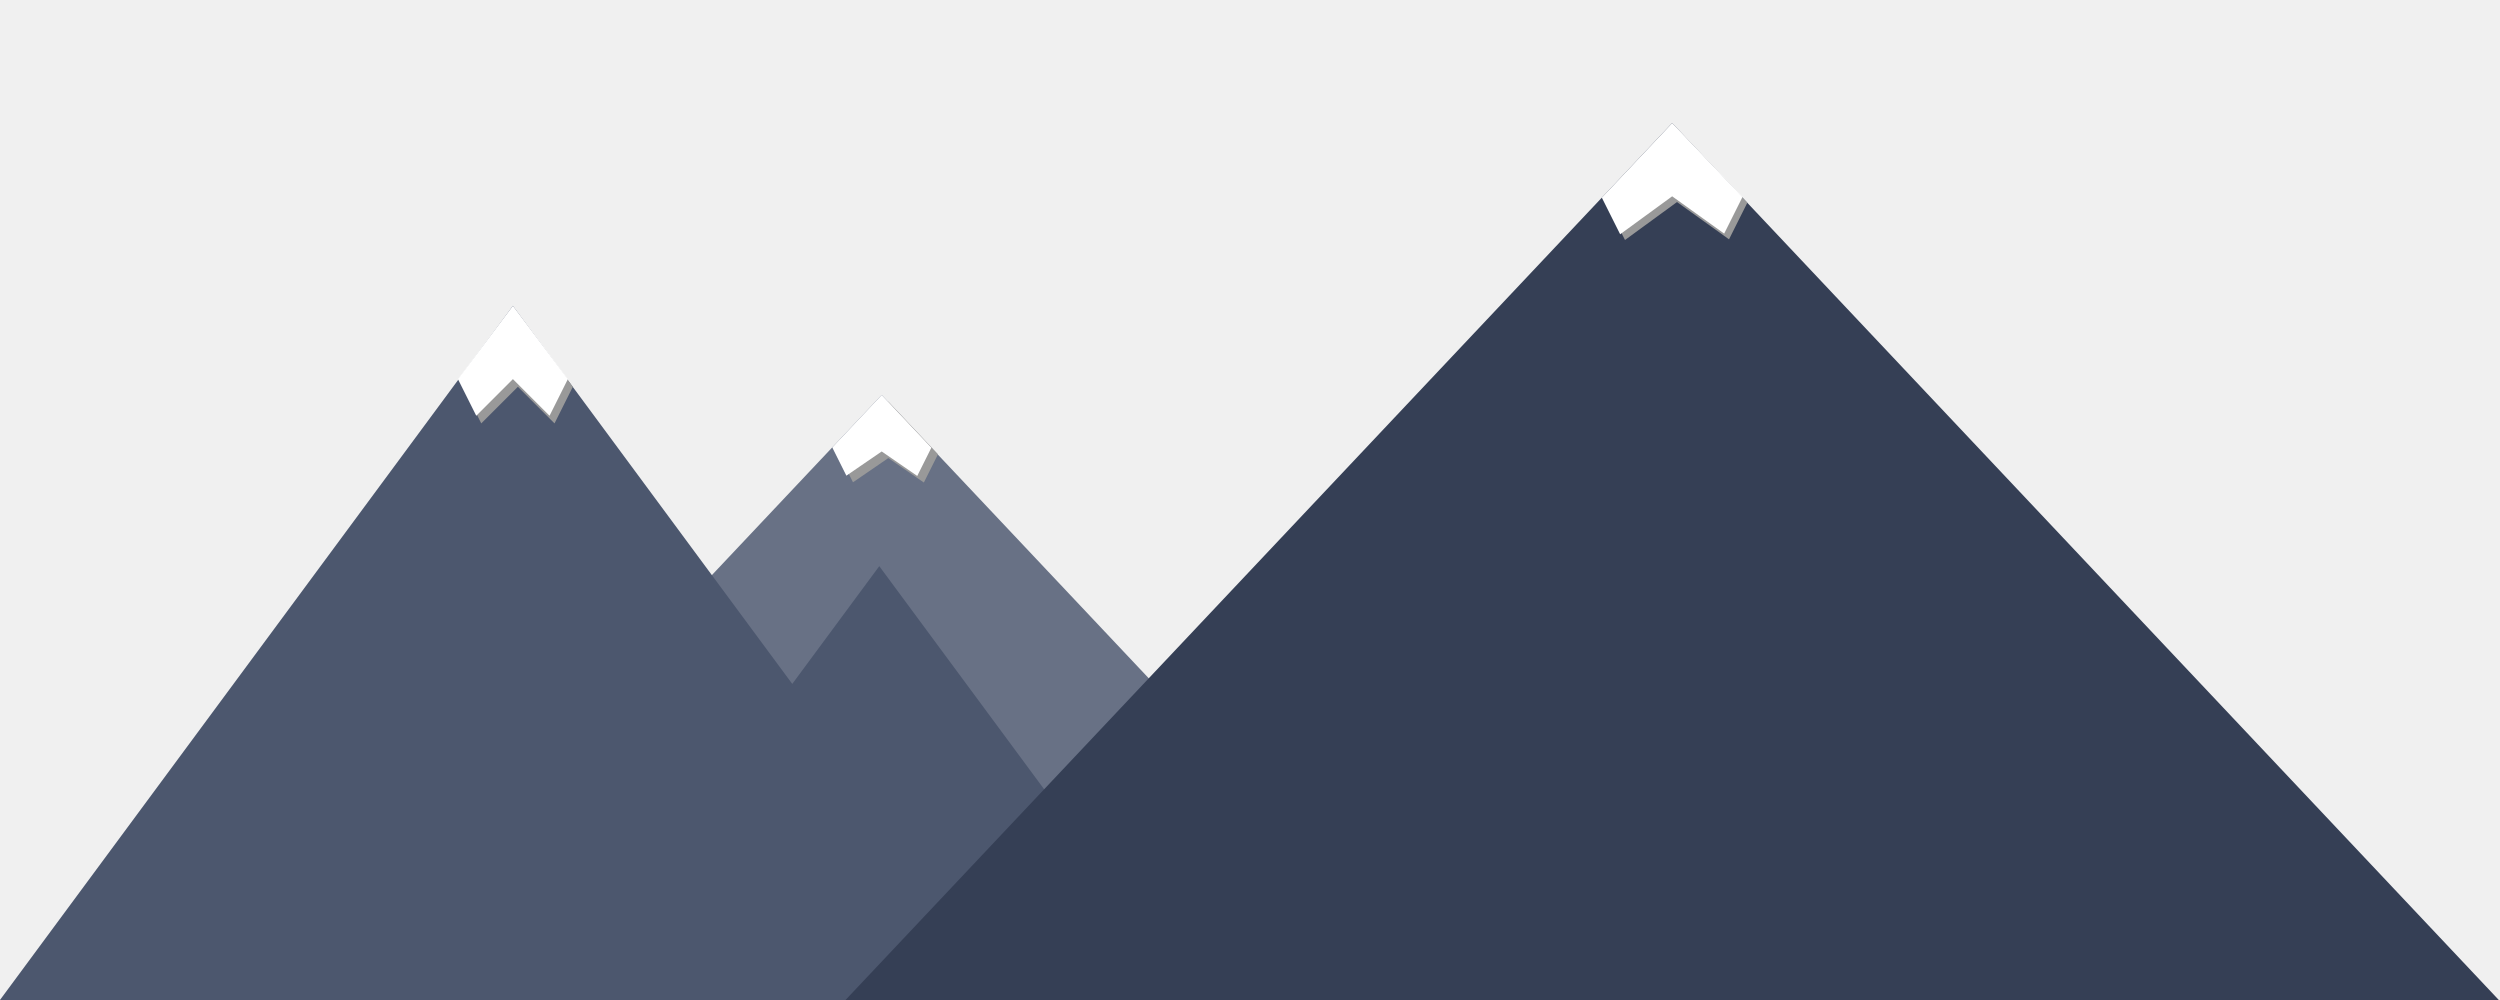
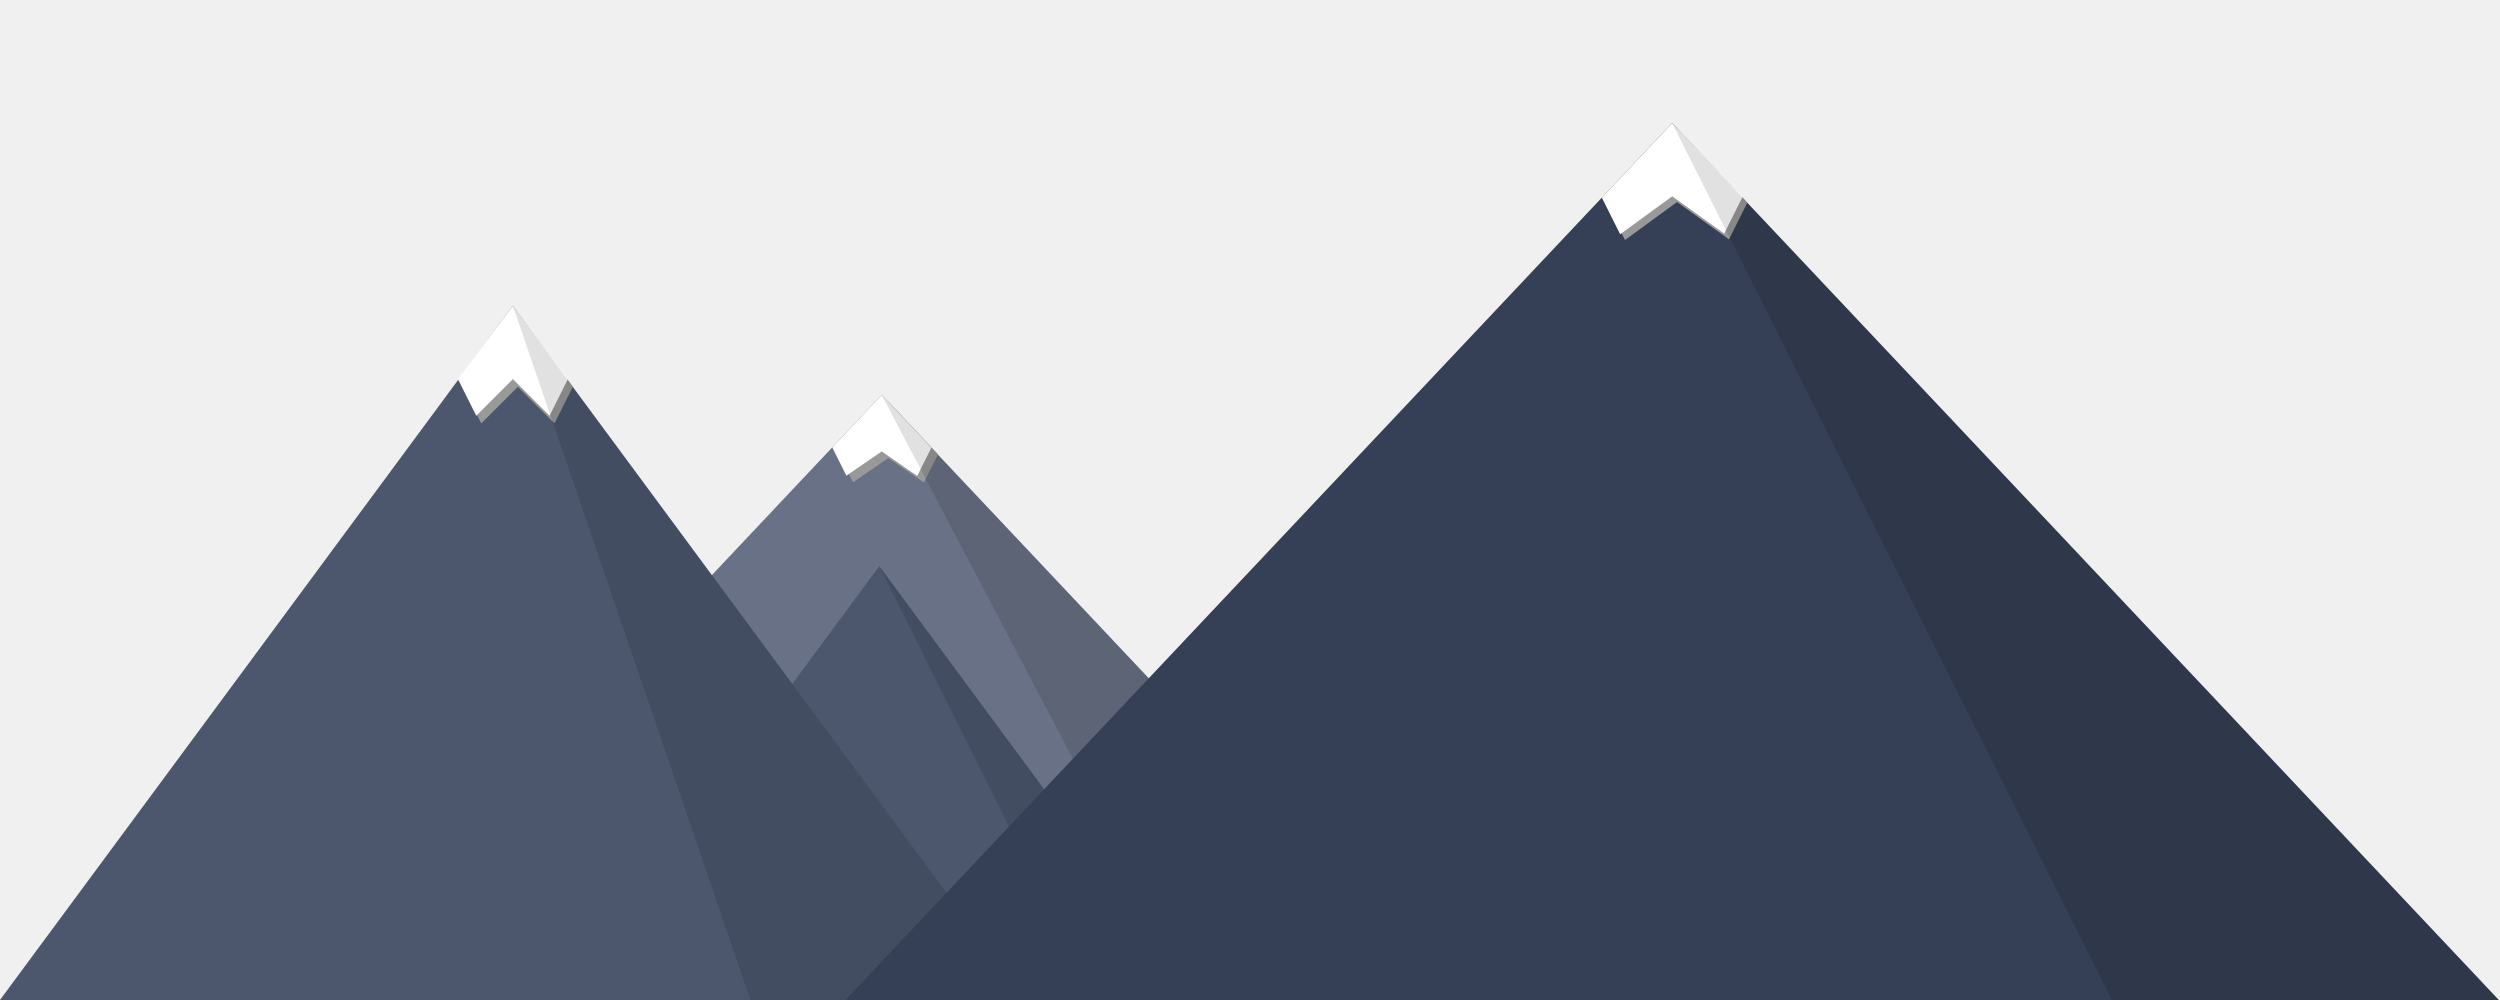
<svg xmlns="http://www.w3.org/2000/svg" width="755.906" height="302.362" viewBox="0 0 200 80" version="1.1" id="svg3705">
  <defs id="defs3699">
    <filter style="color-interpolation-filters:sRGB;" id="filter5732">
      <feFlood flood-opacity="0.498" flood-color="rgb(0,0,0)" result="flood" id="feFlood5722" />
      <feComposite in="flood" in2="SourceGraphic" operator="in" result="composite1" id="feComposite5724" />
      <feGaussianBlur in="composite1" stdDeviation="4" result="blur" id="feGaussianBlur5726" />
      <feOffset dx="6" dy="6" result="offset" id="feOffset5728" />
      <feComposite in="SourceGraphic" in2="offset" operator="over" result="composite2" id="feComposite5730" />
    </filter>
    <filter style="color-interpolation-filters:sRGB;" id="filter5744">
      <feFlood flood-opacity="0.498" flood-color="rgb(0,0,0)" result="flood" id="feFlood5734" />
      <feComposite in="flood" in2="SourceGraphic" operator="in" result="composite1" id="feComposite5736" />
      <feGaussianBlur in="composite1" stdDeviation="4" result="blur" id="feGaussianBlur5738" />
      <feOffset dx="6" dy="6" result="offset" id="feOffset5740" />
      <feComposite in="SourceGraphic" in2="offset" operator="over" result="composite2" id="feComposite5742" />
    </filter>
    <filter style="color-interpolation-filters:sRGB;" id="filter5756">
      <feFlood flood-opacity="0.498" flood-color="rgb(0,0,0)" result="flood" id="feFlood5746" />
      <feComposite in="flood" in2="SourceGraphic" operator="in" result="composite1" id="feComposite5748" />
      <feGaussianBlur in="composite1" stdDeviation="4" result="blur" id="feGaussianBlur5750" />
      <feOffset dx="6" dy="6" result="offset" id="feOffset5752" />
      <feComposite in="SourceGraphic" in2="offset" operator="over" result="composite2" id="feComposite5754" />
    </filter>
    <filter style="color-interpolation-filters:sRGB;" id="filter5768">
      <feFlood flood-opacity="0.498" flood-color="rgb(0,0,0)" result="flood" id="feFlood5758" />
      <feComposite in="flood" in2="SourceGraphic" operator="in" result="composite1" id="feComposite5760" />
      <feGaussianBlur in="composite1" stdDeviation="4" result="blur" id="feGaussianBlur5762" />
      <feOffset dx="6" dy="6" result="offset" id="feOffset5764" />
      <feComposite in="SourceGraphic" in2="offset" operator="over" result="composite2" id="feComposite5766" />
    </filter>
  </defs>
  <g id="layer1" transform="translate(0,-217)">
    <path style="fill:#687185;fill-opacity:1;stroke:none;stroke-width:0.315px;stroke-linecap:butt;stroke-linejoin:miter;stroke-opacity:1" d="M 70.534,248.597 24.741,297.177 H 70.534 116.328 Z" id="path3982-0-9" />
+     <path style="fill:#999999;fill-opacity:1;stroke:none;stroke-width:0.226px;stroke-linecap:butt;stroke-linejoin:miter;stroke-opacity:1" d="m 67.109,253.323 1.13,2.26 2.825,-1.937 2.845,1.957 1.13,-2.26 -3.975,-4.217 z" id="path5200-3-3" />
    <path style="fill:#4c576e;fill-opacity:1;stroke:none;stroke-width:0.319px;stroke-linecap:butt;stroke-linejoin:miter;stroke-opacity:1" d="M 41.031,241.467 -0.004,297 H 41.031 82.066 l -0.025,-0.034 H 95.963 L 70.342,262.292 l -6.961,9.421 z" id="path3982" />
+     <path style="fill:#999999;fill-opacity:1;stroke:none;stroke-width:0.293px;stroke-linecap:butt;stroke-linejoin:miter;stroke-opacity:1" d="m 37.034,247.941 1.466,2.931 2.931,-2.931 2.931,2.931 1.466,-2.931 -4.397,-5.862 z" id="path5200-78" />
+     <path style="fill:#000000;fill-opacity:0.118;stroke:none;stroke-width:0.265px;stroke-linecap:butt;stroke-linejoin:miter;stroke-opacity:1" d="m 70.342,262.292 25.622,34.674 -8.418,-0.1 z" id="path3768" />
+     <path style="fill:#ffffff;fill-opacity:1;stroke:none;stroke-width:0.204px;stroke-linecap:butt;stroke-linejoin:miter;stroke-opacity:1;" d="m 79.585,257.114 1.02,2.04 2.55,-1.748 2.568,1.767 1.02,-2.04 -3.588,-3.807 z" id="path5200-3" transform="matrix(1.107802,0,0,1.107802,-21.58459,-32.03748)" />
+     <path style="fill:#000000;fill-opacity:0.118;stroke:none;stroke-width:0.265px;stroke-linecap:butt;stroke-linejoin:miter;stroke-opacity:1" d="M 70.534,248.597 116.328,297.177 95.963,296.966 Z" id="path3764" />
+     <path style="fill:#ffffff;fill-opacity:1;stroke:none;stroke-width:0.293px;stroke-linecap:butt;stroke-linejoin:miter;stroke-opacity:1" d="m 36.635,247.329 1.466,2.931 2.931,-2.931 2.931,2.931 1.466,-2.931 -4.397,-5.862 z" id="path5200" />
+     <path style="fill:#000000;fill-opacity:0.118;stroke:none;stroke-width:0.265px;stroke-linecap:butt;stroke-linejoin:miter;stroke-opacity:1" d="m 41.031,241.467 41.035,55.533 -22.022,0.038 z" id="path3766" />
    <path style="fill:#353f55;fill-opacity:1;stroke:none;stroke-width:0.455px;stroke-linecap:butt;stroke-linejoin:miter;stroke-opacity:1" d="M 133.772,226.844 67.603,297.039 H 133.772 199.942 Z" id="path3982-0-9-8" />
-     <path style="fill:#999999;fill-opacity:1;stroke:none;stroke-width:0.293px;stroke-linecap:butt;stroke-linejoin:miter;stroke-opacity:1" d="m 37.034,247.941 1.466,2.931 2.931,-2.931 2.931,2.931 1.466,-2.931 -4.397,-5.862 z" id="path5200-78" />
-     <path style="fill:#ffffff;fill-opacity:1;stroke:none;stroke-width:0.293px;stroke-linecap:butt;stroke-linejoin:miter;stroke-opacity:1" d="m 36.635,247.329 1.466,2.931 2.931,-2.931 2.931,2.931 1.466,-2.931 -4.397,-5.862 z" id="path5200" />
    <path style="fill:#999999;fill-opacity:1;stroke:none;stroke-width:0.293px;stroke-linecap:butt;stroke-linejoin:miter;stroke-opacity:1" d="m 128.533,233.269 1.466,2.931 4.161,-3.036 4.161,2.983 1.466,-2.931 -5.627,-5.914 z" id="path5200-7-9" />
    <path style="fill:#ffffff;fill-opacity:1;stroke:none;stroke-width:0.293px;stroke-linecap:butt;stroke-linejoin:miter;stroke-opacity:1" d="m 128.146,232.81 1.466,2.931 4.161,-3.036 4.161,2.983 1.466,-2.931 -5.627,-5.914 z" id="path5200-7" />
-     <path style="fill:#999999;fill-opacity:1;stroke:none;stroke-width:0.226px;stroke-linecap:butt;stroke-linejoin:miter;stroke-opacity:1" d="m 67.109,253.323 1.13,2.26 2.825,-1.937 2.845,1.957 1.13,-2.26 -3.975,-4.217 z" id="path5200-3-3" />
-     <path style="fill:#ffffff;fill-opacity:1;stroke:none;stroke-width:0.204px;stroke-linecap:butt;stroke-linejoin:miter;stroke-opacity:1;" d="m 79.585,257.114 1.02,2.04 2.55,-1.748 2.568,1.767 1.02,-2.04 -3.588,-3.807 z" id="path5200-3" transform="matrix(1.107802,0,0,1.107802,-21.58459,-32.03748)" />
+     <path style="fill:#000000;fill-opacity:0.118;stroke:none;stroke-width:0.265px;stroke-linecap:butt;stroke-linejoin:miter;stroke-opacity:1" d="M 133.772,226.844 168.955,297 l 30.986,0.039 z" id="path3762" />
  </g>
</svg>
